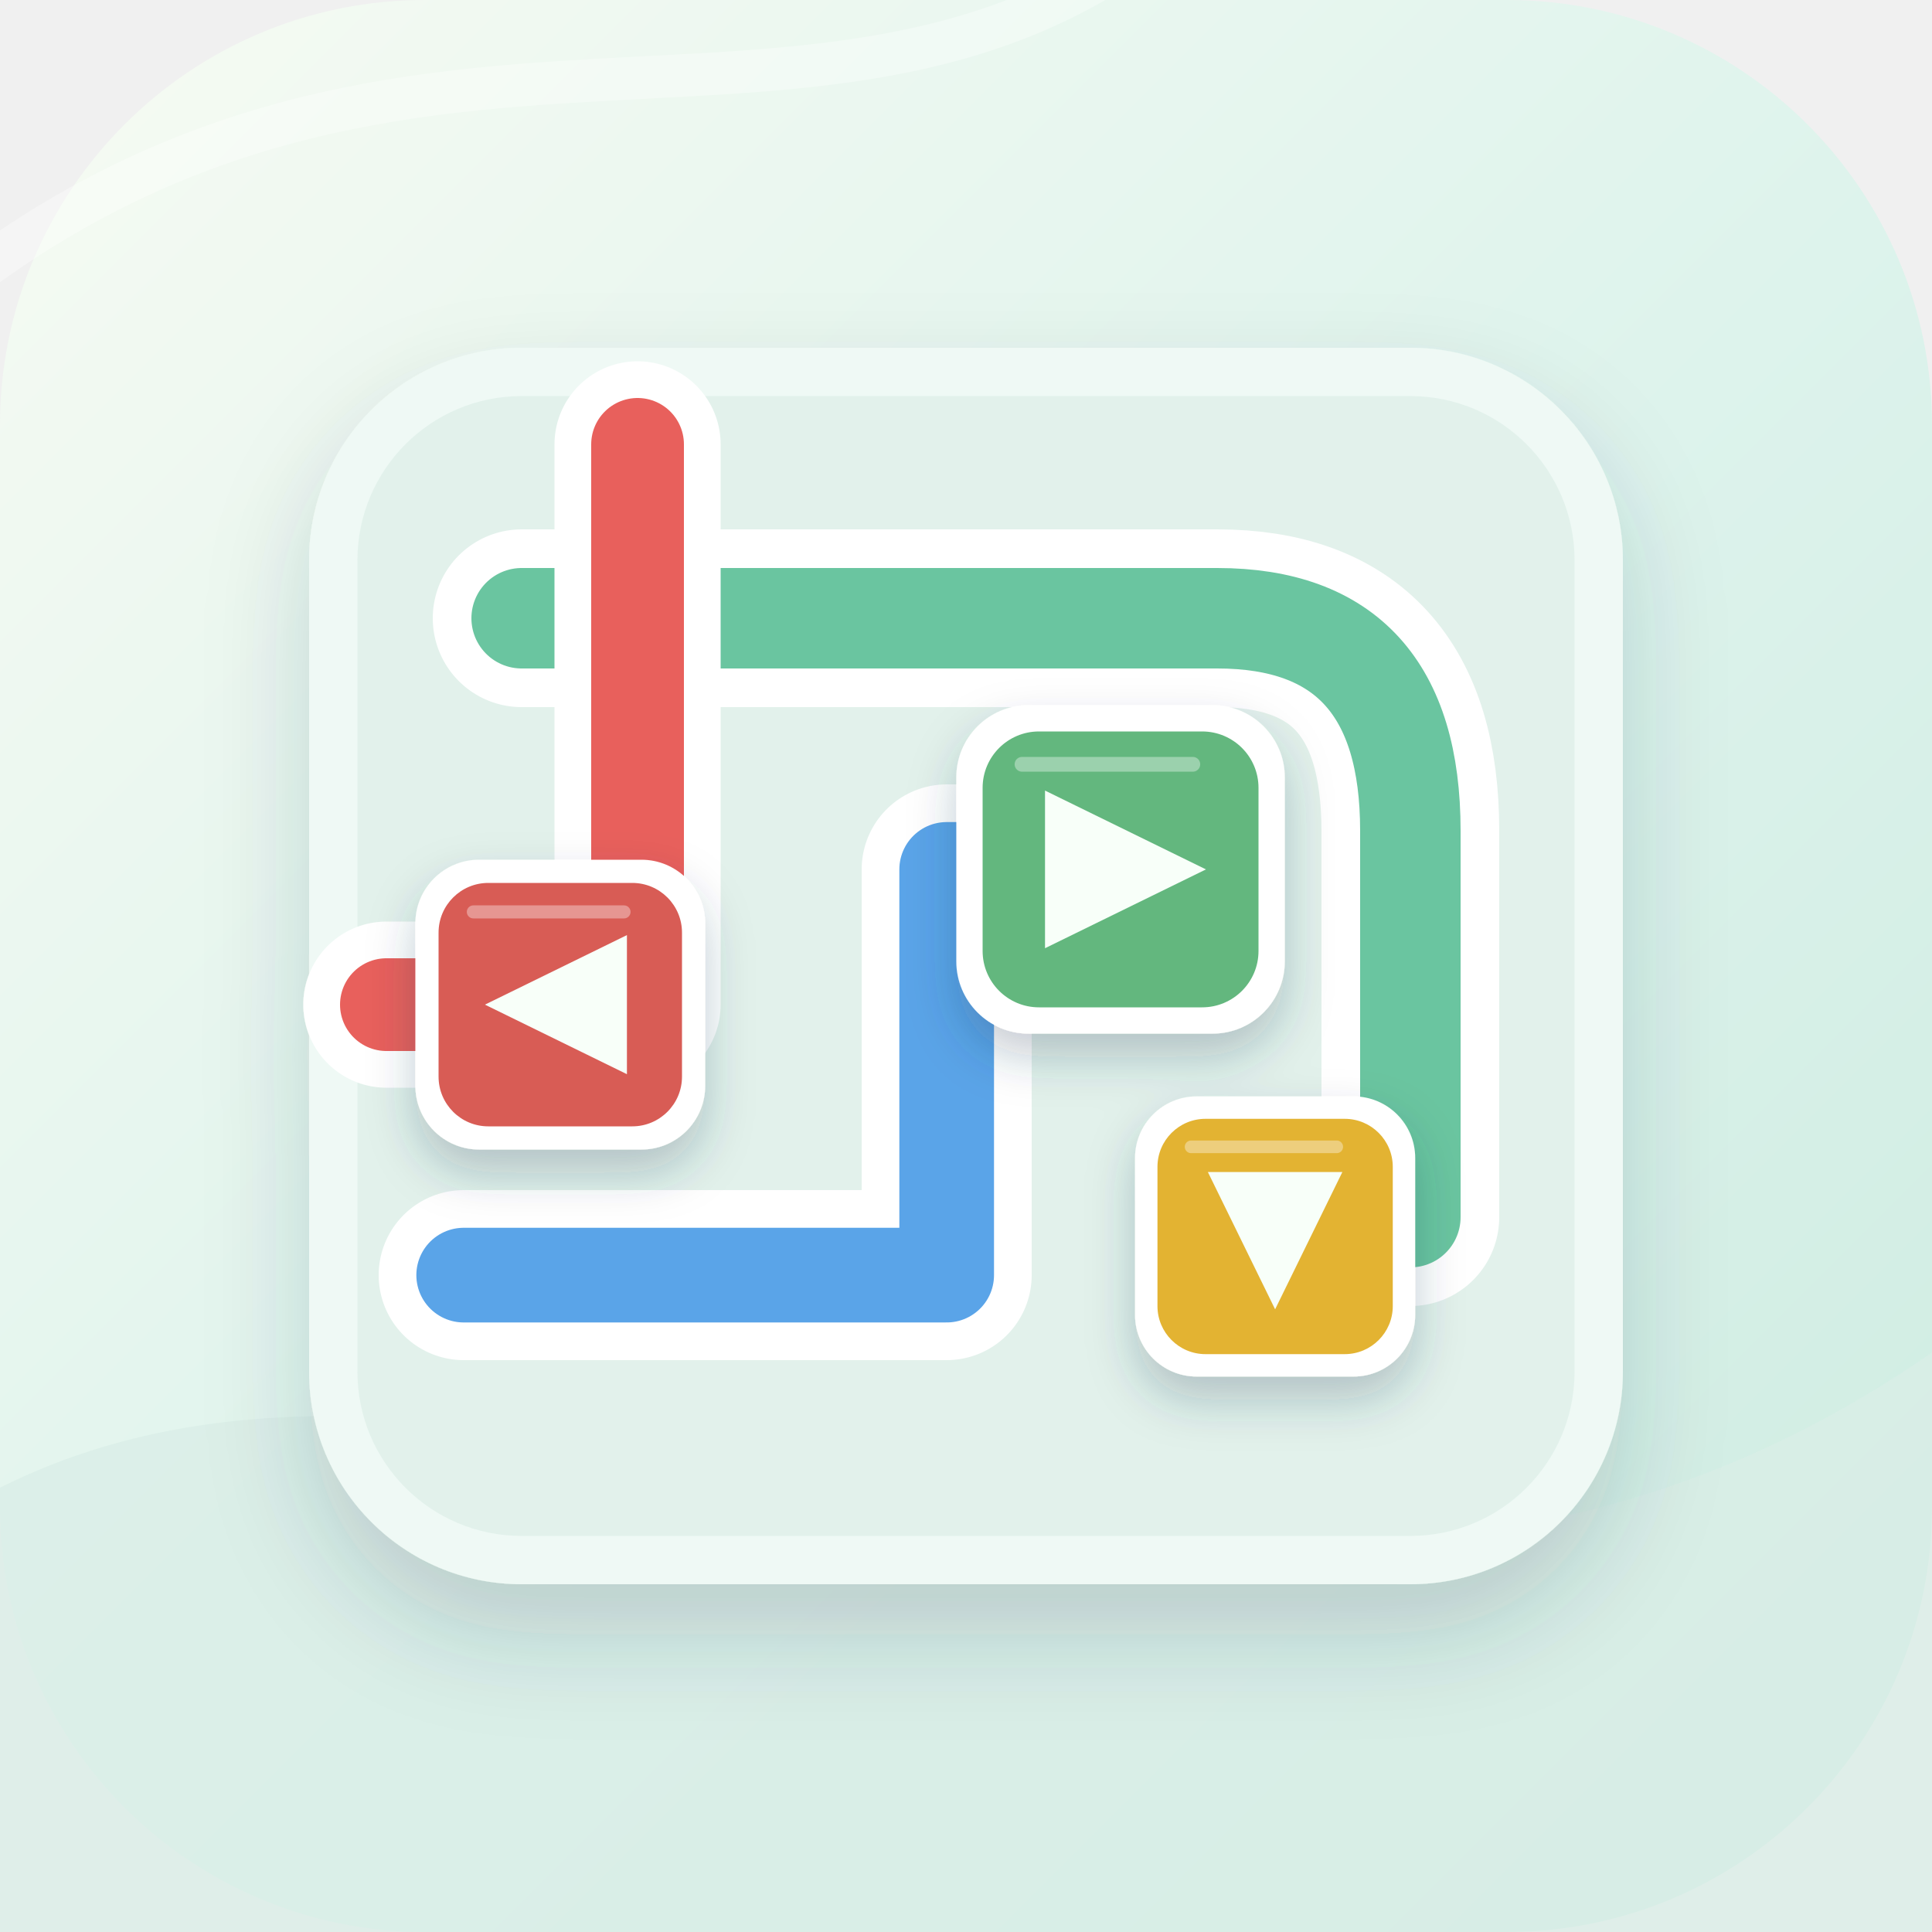
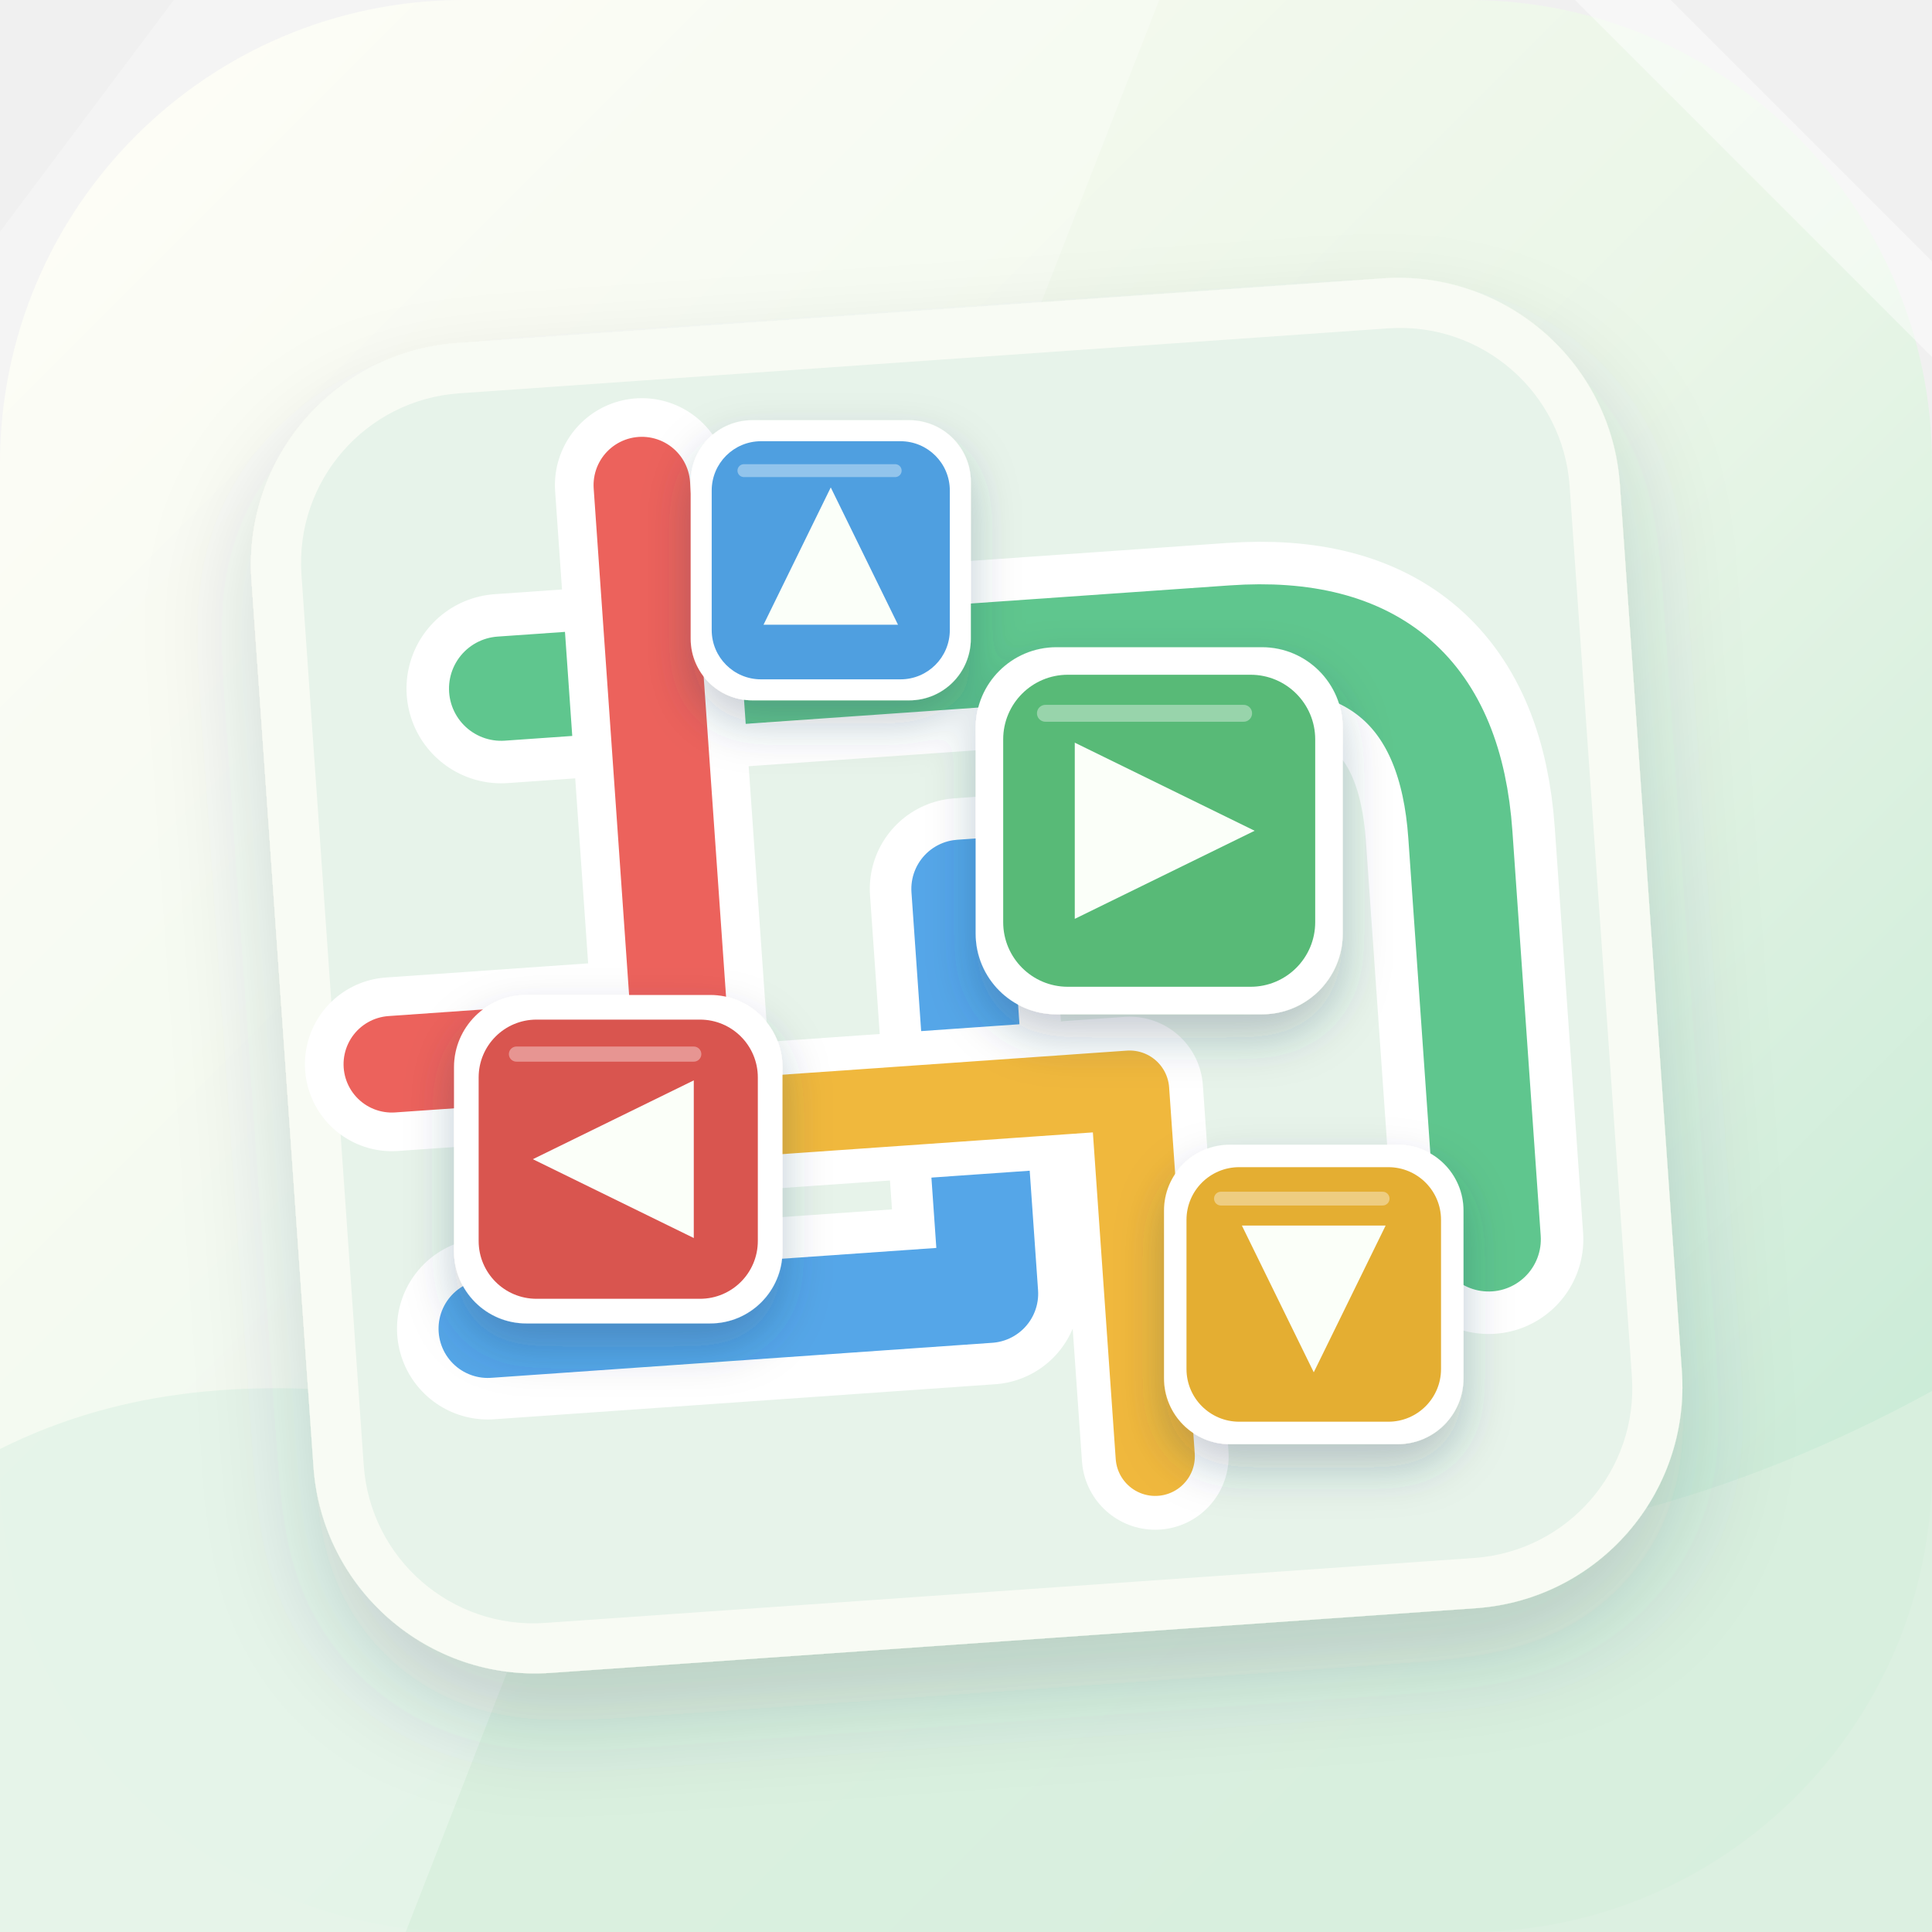
<svg xmlns="http://www.w3.org/2000/svg" width="1024" height="1024" viewBox="0 0 1024 1024">
  <defs>
    <linearGradient id="iconBg" x1="0" x2="1" y1="0" y2="1">
-       <stop offset="0" stop-color="#F7FBF3" />
-       <stop offset=".54" stop-color="#DDF3EC" />
-       <stop offset="1" stop-color="#CDEBE0" />
+       <stop offset="0" stop-color="#FFFDF4" />
+       <stop offset=".52" stop-color="#EAF6E8" />
+       <stop offset="1" stop-color="#BFE7D1" />
    </linearGradient>
    <filter id="softShadow" x="-20%" y="-20%" width="140%" height="150%">
      <feDropShadow dx="0" dy="26.624" stdDeviation="26.624" flood-color="#274157" flood-opacity=".18" />
    </filter>
    <filter id="tileShadow" x="-25%" y="-25%" width="150%" height="150%">
      <feDropShadow dx="0" dy="12.288" stdDeviation="12.288" flood-color="#24435B" flood-opacity=".25" />
    </filter>
  </defs>
-   <rect width="1024" height="1024" rx="225.28" fill="url(#iconBg)" />
-   <path d="M0 788.48 C286.72 645.12 655.36 972.8 1024 716.8 L1024 1024 L0 1024Z" fill="#D9EEE7" opacity=".75" />
-   <path d="M-81.92 204.8 C184.32 -61.44 430.08 122.88 624.64 -40.96" stroke="#ffffff" stroke-width="22.528" opacity=".32" fill="none" />
-   <g filter="url(#softShadow)">
-     <rect x="163.84" y="184.32" width="696.32" height="655.36" rx="112.64" fill="#EFF9F5" />
-     <rect x="189.44" y="209.92" width="645.12" height="604.16" rx="87.04" fill="#DDEFE8" opacity=".72" />
-     <path d="M276.48 327.68 H645.12 Q747.52 327.68 747.52 440.32 V645.12" stroke="#ffffff" stroke-width="94.208" stroke-linecap="round" stroke-linejoin="round" fill="none" />
-     <path d="M276.48 327.68 H645.12 Q747.52 327.68 747.52 440.32 V645.12" stroke="#6BC5A0" stroke-width="53.248" stroke-linecap="round" stroke-linejoin="round" fill="none" />
-     <path d="M245.76 675.84 H501.76 V460.8 H624.64" stroke="#ffffff" stroke-width="90.112" stroke-linecap="round" stroke-linejoin="round" fill="none" />
-     <path d="M245.76 675.84 H501.76 V460.8 H624.64" stroke="#5AA4E8" stroke-width="50.176" stroke-linecap="round" stroke-linejoin="round" fill="none" />
-     <path d="M337.92 235.52 V532.48 H204.8" stroke="#ffffff" stroke-width="88.064" stroke-linecap="round" stroke-linejoin="round" fill="none" />
-     <path d="M337.92 235.52 V532.48 H204.8" stroke="#E8615B" stroke-width="49.152" stroke-linecap="round" stroke-linejoin="round" fill="none" />
+   <rect width="1024" height="1024" rx="245.76" fill="url(#iconBg)" />
+   <path d="M0 768 C266.24 634.88 593.92 972.8 1024 737.28 L1024 1024 L0 1024Z" fill="#D9F0DF" opacity=".9" />
+   <path d="M92.16 0 H614.4 L215.04 1024 H0 V122.88Z" fill="#FFFFFF" opacity=".28" />
+   <path d="M798.72 -61.44 L1105.92 245.76" stroke="#FFFFFF" stroke-width="35.84" opacity=".46" stroke-linecap="round" />
+   <g filter="url(#softShadow)" transform="rotate(-4 512 512)">
+     <rect x="148.48" y="163.84" width="727.04" height="706.56" rx="117.76" fill="#F8FBF4" />
+     <rect x="175.104" y="190.464" width="673.792" height="653.312" rx="90.112" fill="#E7F3EA" />
+     <path d="M276.48 348.16 H665.6 Q778.24 348.16 778.24 460.8 V675.84" stroke="#FFFFFF" stroke-width="100.352" stroke-linecap="round" stroke-linejoin="round" fill="none" />
+     <path d="M276.48 348.16 H665.6 Q778.24 348.16 778.24 460.8 V675.84" stroke="#5FC68E" stroke-width="55.296" stroke-linecap="round" stroke-linejoin="round" fill="none" />
+     <path d="M245.76 686.08 H512 V471.04 H655.36" stroke="#FFFFFF" stroke-width="96.256" stroke-linecap="round" stroke-linejoin="round" fill="none" />
+     <path d="M245.76 686.08 H512 V471.04 H655.36" stroke="#54A6E8" stroke-width="52.224" stroke-linecap="round" stroke-linejoin="round" fill="none" />
+     <path d="M358.4 245.76 V542.72 H204.8" stroke="#FFFFFF" stroke-width="92.16" stroke-linecap="round" stroke-linejoin="round" fill="none" />
+     <path d="M358.4 245.76 V542.72 H204.8" stroke="#EC625B" stroke-width="51.2" stroke-linecap="round" stroke-linejoin="round" fill="none" />
+     <path d="M593.92 778.24 V583.68 H389.12" stroke="#FFFFFF" stroke-width="77.824" stroke-linecap="round" stroke-linejoin="round" fill="none" />
+     <path d="M593.92 778.24 V583.68 H389.12" stroke="#F0B83E" stroke-width="41.984" stroke-linecap="round" stroke-linejoin="round" fill="none" />
  </g>
  <g filter="url(#tileShadow)">
    <g>
-       <rect x="506.88" y="373.76" width="174.08" height="174.08" rx="38.298" fill="#ffffff" />
-       <rect x="520.806" y="387.686" width="146.227" height="146.227" rx="29.872" fill="#63B77E" />
-       <polygon points="553.882,419.021 639.181,460.8 553.882,502.579" fill="#F8FFF9" />
-       <path d="M541.696 405.094 H632.218" stroke="#ffffff" stroke-width="7.834" opacity=".36" stroke-linecap="round" />
+       <rect x="517.12" y="343.04" width="194.56" height="194.56" rx="42.803" fill="#FFFFFF" />
+       <rect x="531.712" y="357.632" width="165.376" height="165.376" rx="34.243" fill="#58BA77" />
+       <polygon points="569.651,393.626 664.986,440.32 569.651,487.014" fill="#FBFFF9" />
+       <path d="M554.086 378.061 H659.149" stroke="#FFFFFF" stroke-width="8.95" opacity=".38" stroke-linecap="round" />
    </g>
    <g>
-       <rect x="220.16" y="455.68" width="153.6" height="153.6" rx="33.792" fill="#ffffff" />
-       <rect x="232.448" y="467.968" width="129.024" height="129.024" rx="26.358" fill="#D85B55" />
-       <polygon points="332.288,495.616 257.024,532.48 332.288,569.344" fill="#F8FFF9" />
-       <path d="M250.88 483.328 H330.752" stroke="#ffffff" stroke-width="6.912" opacity=".36" stroke-linecap="round" />
+       <rect x="240.64" y="527.36" width="174.08" height="174.08" rx="38.298" fill="#FFFFFF" />
+       <rect x="253.696" y="540.416" width="147.968" height="147.968" rx="30.638" fill="#D9544F" />
+       <polygon points="367.718,572.621 282.419,614.4 367.718,656.179" fill="#FBFFF9" />
+       <path d="M273.715 558.694 H367.718" stroke="#FFFFFF" stroke-width="8.008" opacity=".38" stroke-linecap="round" />
    </g>
    <g>
-       <rect x="601.6" y="581.12" width="148.48" height="148.48" rx="32.666" fill="#ffffff" />
-       <rect x="613.478" y="592.998" width="124.723" height="124.723" rx="25.479" fill="#E3B333" />
-       <polygon points="640.205,621.21 675.84,693.965 711.475,621.21" fill="#F8FFF9" />
-       <path d="M631.296 607.846 H708.506" stroke="#ffffff" stroke-width="6.682" opacity=".36" stroke-linecap="round" />
+       <rect x="616.96" y="606.72" width="158.72" height="158.72" rx="34.918" fill="#FFFFFF" />
+       <rect x="628.864" y="618.624" width="134.912" height="134.912" rx="27.935" fill="#E4AE33" />
+       <polygon points="658.227,649.574 696.32,727.347 734.413,649.574" fill="#FBFFF9" />
+       <path d="M647.117 635.29 H732.826" stroke="#FFFFFF" stroke-width="7.301" opacity=".38" stroke-linecap="round" />
+     </g>
+     <g>
+       <rect x="366.08" y="222.72" width="148.48" height="148.48" rx="32.666" fill="#FFFFFF" />
+       <rect x="377.216" y="233.856" width="126.208" height="126.208" rx="26.132" fill="#4F9FE0" />
+       <polygon points="404.685,331.11 440.32,258.355 475.955,331.11" fill="#FBFFF9" />
+       <path d="M394.291 249.446 H474.47" stroke="#FFFFFF" stroke-width="6.83" opacity=".38" stroke-linecap="round" />
    </g>
  </g>
</svg>
